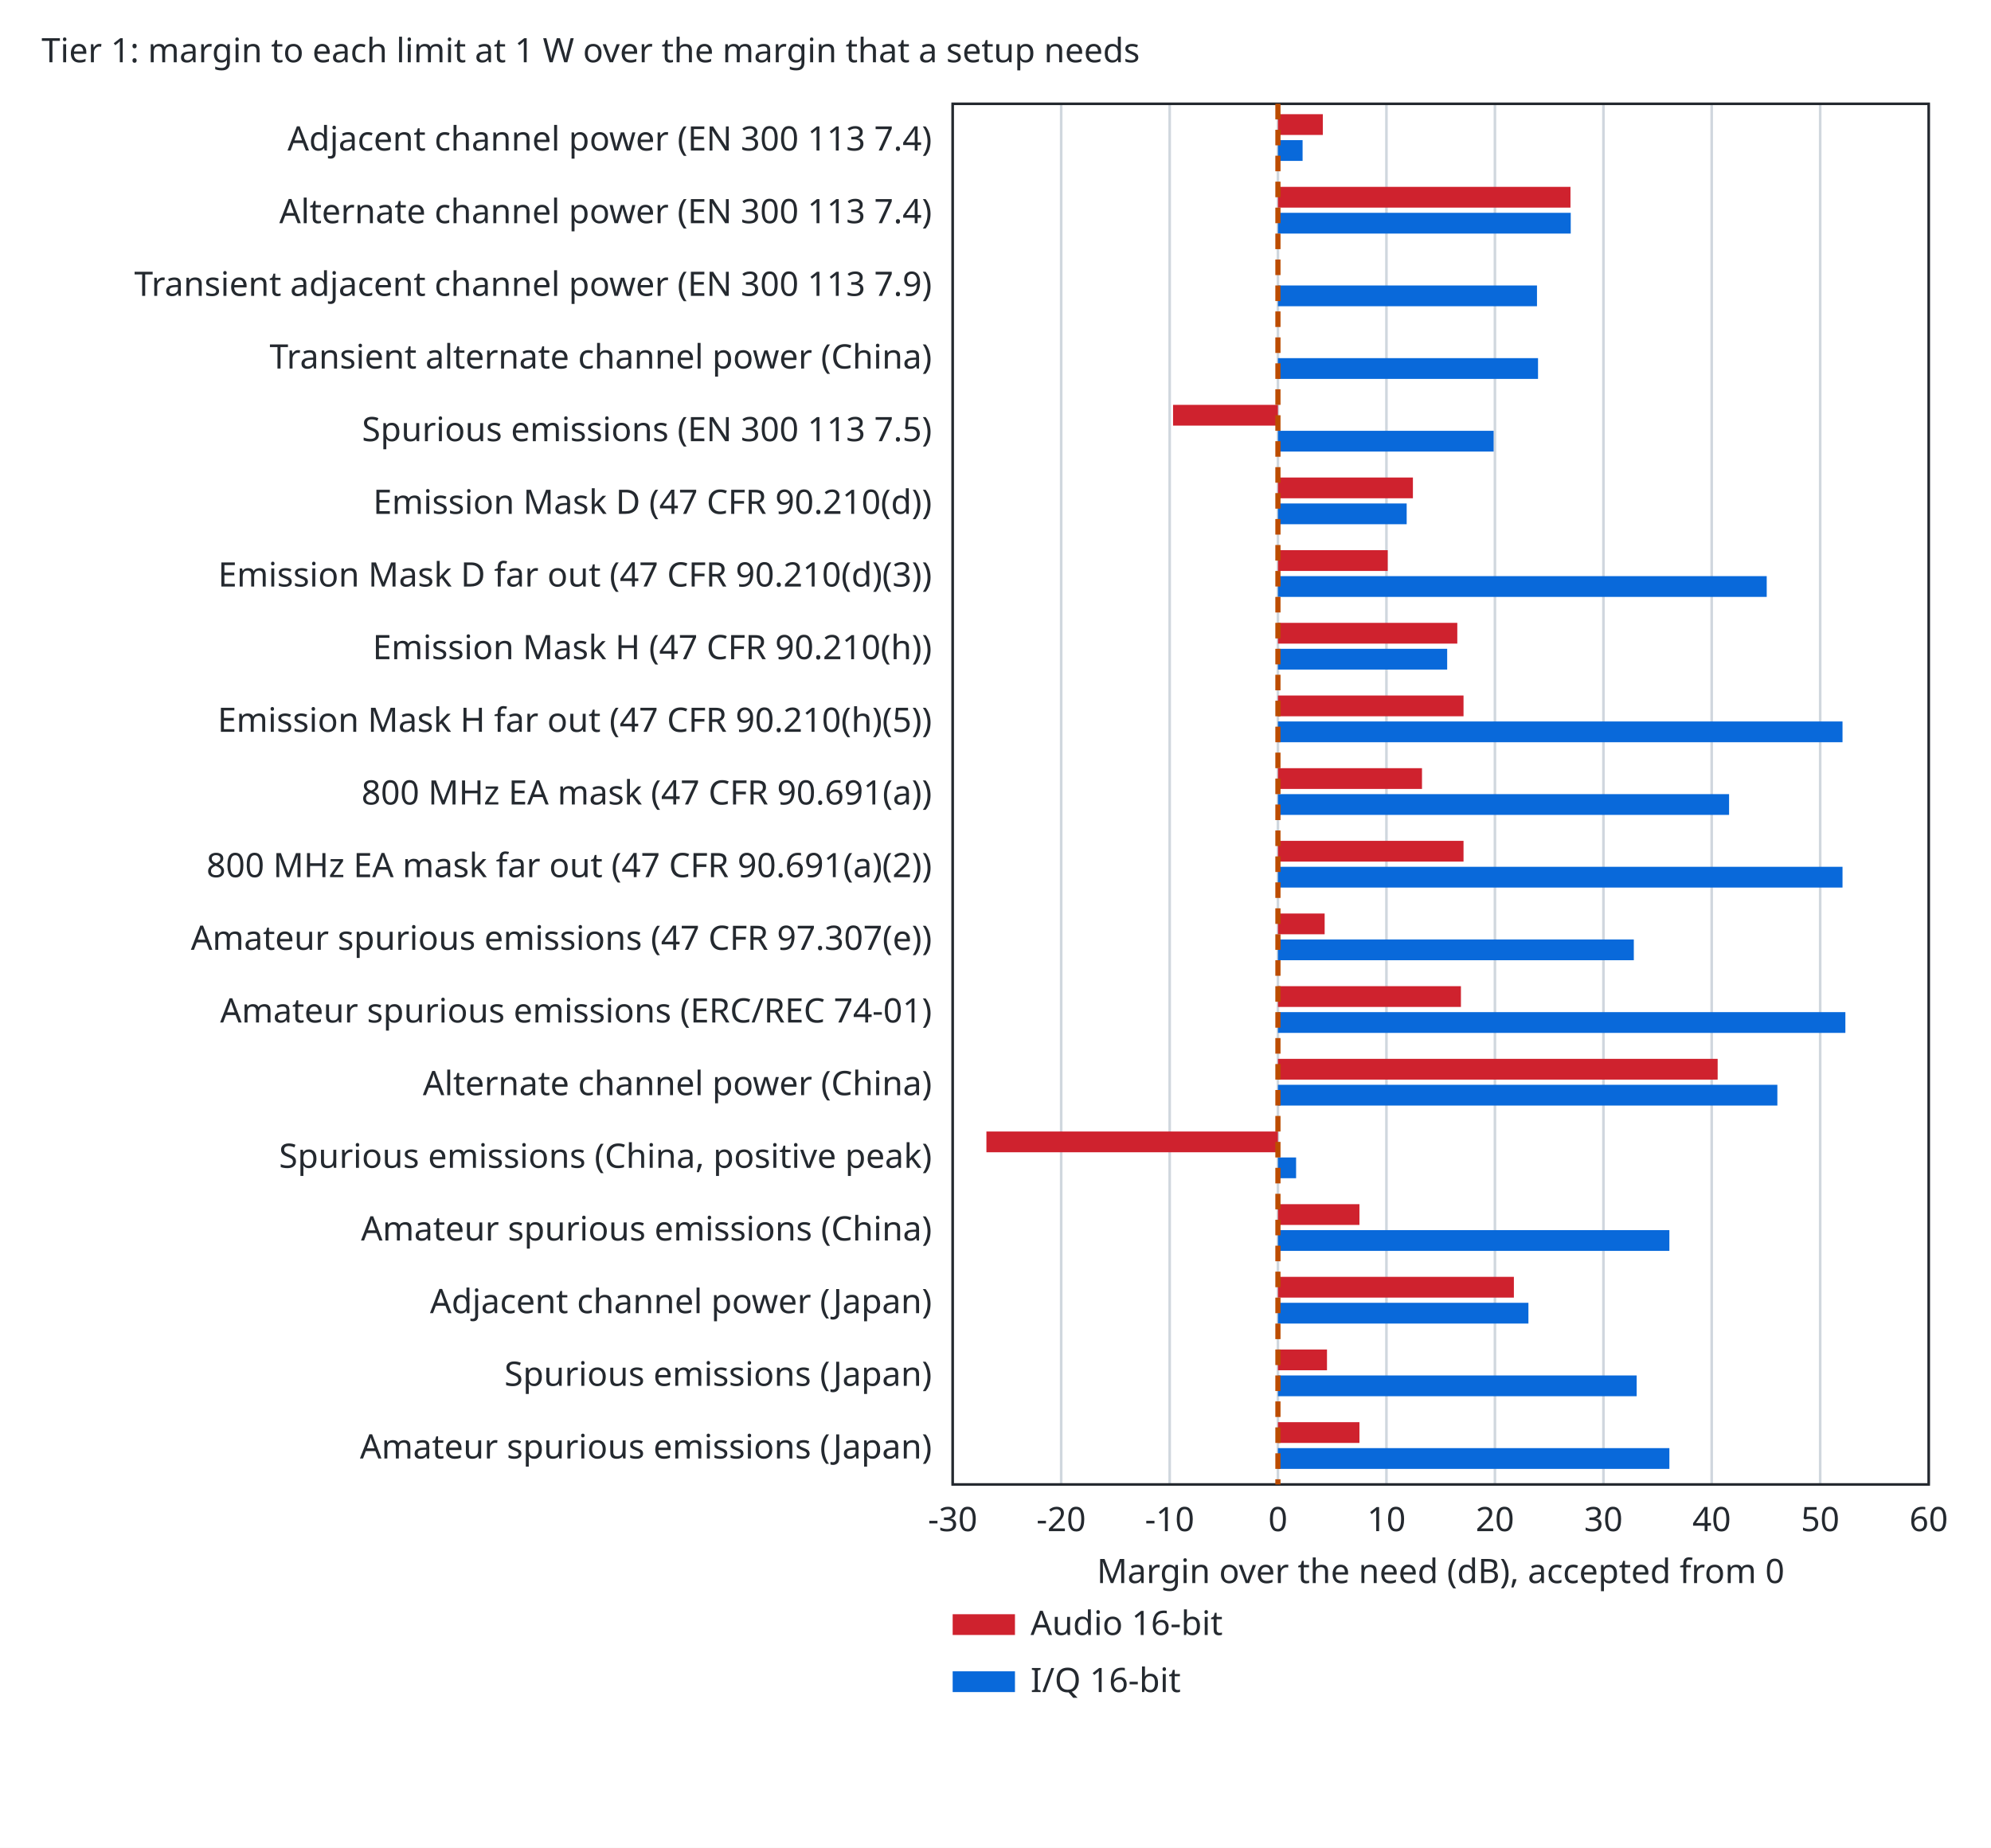
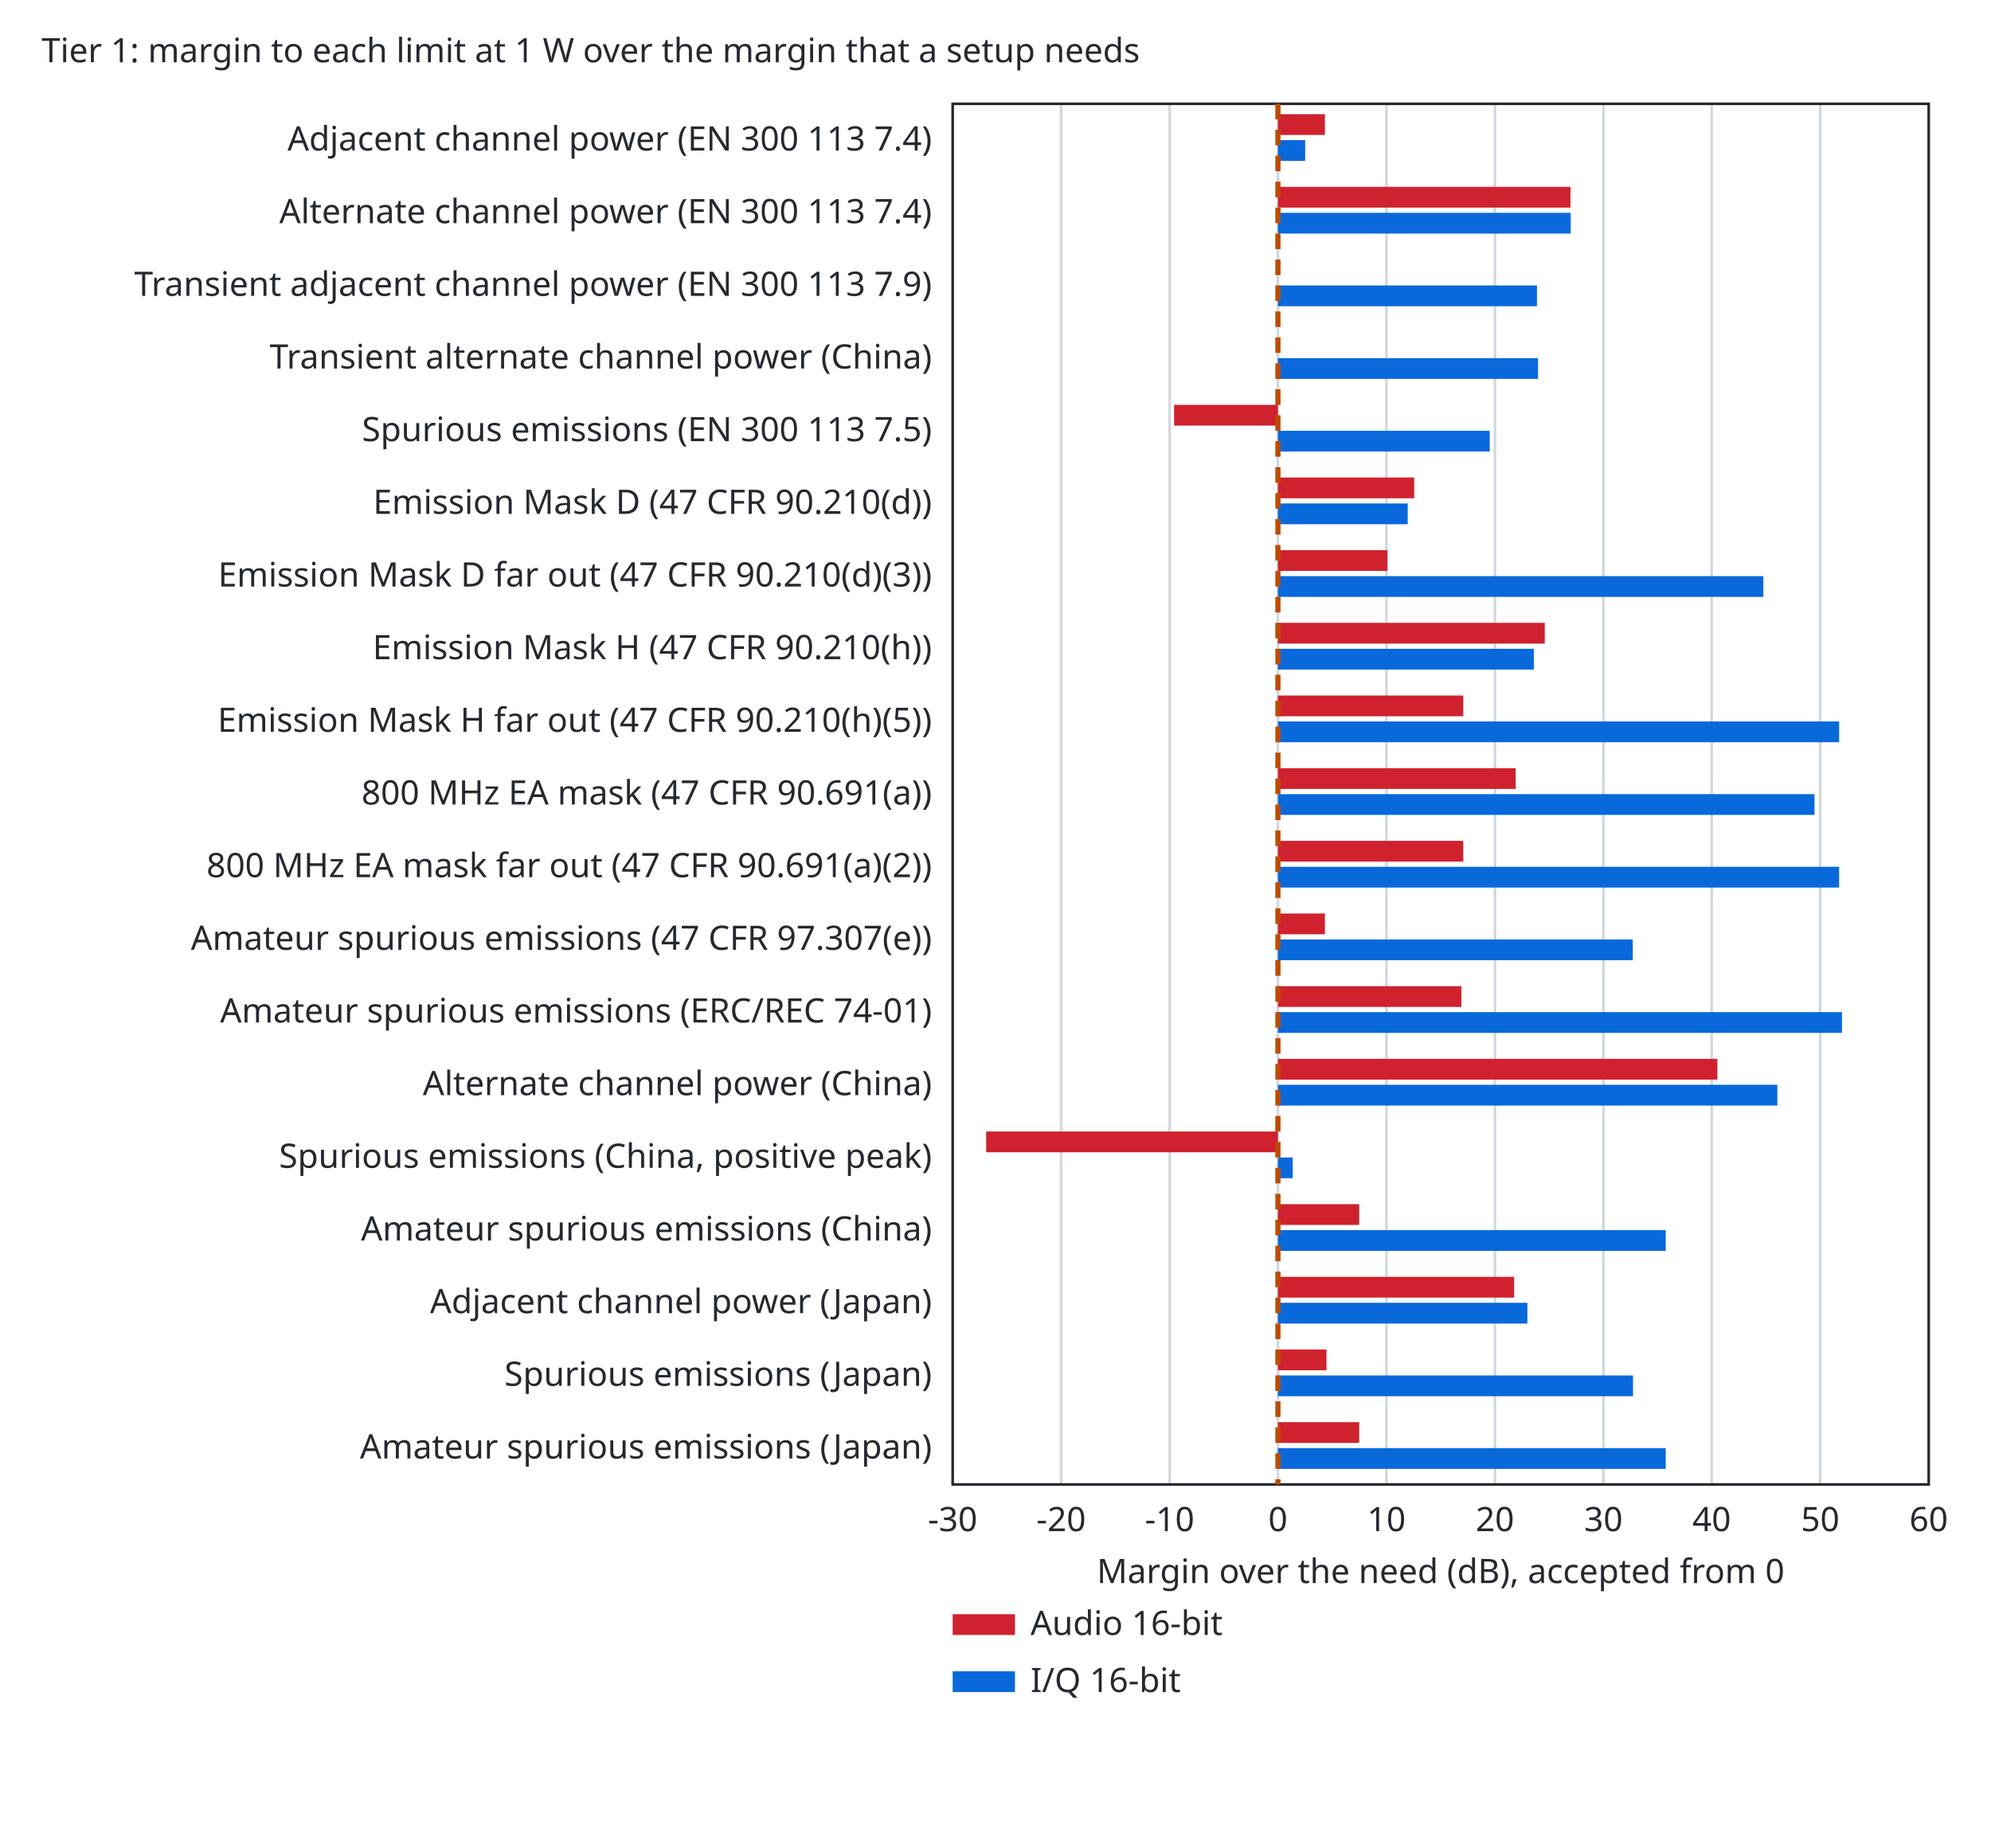
<svg xmlns="http://www.w3.org/2000/svg" width="767" height="712" viewBox="0 0 767 712">
  <style>text{font-family:sans-serif;font-size:13px;fill:#24292f}.bg{fill:#ffffff}.ax{stroke:#24292f;stroke-width:1;fill:none}.gr{stroke:#d0d7de;stroke-width:1}.mi{stroke:#eaeef2;stroke-width:1}.r0{stroke:#6e7781}.r1{stroke:#bc4c00}.r2{stroke:#8250df}.r3{stroke:#1a7f37}.r4{stroke:#9a6700}.s1{stroke:#cf222e}.s2{stroke:#0969da}.s3{stroke:#1a7f37}.s4{stroke:#9a6700}.f1{fill:#cf222e}.f2{fill:#0969da}.f3{fill:#1a7f37}.f4{fill:#9a6700}.l{fill:none;stroke-width:2}.p{fill:none;stroke-width:1.5}.e{fill:none;stroke-width:1;stroke-opacity:.25}@media (prefers-color-scheme:dark){text{fill:#e6edf3}.bg{fill:#0d1117}.ax{stroke:#8b949e}.gr{stroke:#30363d}.mi{stroke:#21262d}.r0{stroke:#8b949e}.r1{stroke:#f0883e}.r2{stroke:#d2a8ff}.r3{stroke:#3fb950}.r4{stroke:#d29922}.s1{stroke:#ff7b72}.s2{stroke:#58a6ff}.s3{stroke:#3fb950}.s4{stroke:#d29922}.f1{fill:#ff7b72}.f2{fill:#58a6ff}.f3{fill:#3fb950}.f4{fill:#d29922}}</style>
  <rect class="bg" width="100%" height="100%" />
  <text x="16" y="24">Tier 1: margin to each limit at 1 W over the margin that a setup needs</text>
  <line class="gr" x1="367.0" y1="572.0" x2="367.0" y2="40.0" />
  <text x="367.0" y="590.0" text-anchor="middle">-30</text>
  <line class="gr" x1="408.8" y1="572.0" x2="408.8" y2="40.0" />
  <text x="408.8" y="590.0" text-anchor="middle">-20</text>
  <line class="gr" x1="450.6" y1="572.0" x2="450.6" y2="40.0" />
  <text x="450.6" y="590.0" text-anchor="middle">-10</text>
  <line class="gr" x1="492.3" y1="572.0" x2="492.3" y2="40.0" />
  <text x="492.3" y="590.0" text-anchor="middle">0</text>
  <line class="gr" x1="534.1" y1="572.0" x2="534.1" y2="40.0" />
  <text x="534.1" y="590.0" text-anchor="middle">10</text>
  <line class="gr" x1="575.9" y1="572.0" x2="575.9" y2="40.0" />
  <text x="575.9" y="590.0" text-anchor="middle">20</text>
  <line class="gr" x1="617.7" y1="572.0" x2="617.7" y2="40.0" />
  <text x="617.7" y="590.0" text-anchor="middle">30</text>
  <line class="gr" x1="659.4" y1="572.0" x2="659.4" y2="40.0" />
  <text x="659.4" y="590.0" text-anchor="middle">40</text>
  <line class="gr" x1="701.2" y1="572.0" x2="701.2" y2="40.0" />
  <text x="701.2" y="590.0" text-anchor="middle">50</text>
  <line class="gr" x1="743.0" y1="572.0" x2="743.0" y2="40.0" />
  <text x="743.0" y="590.0" text-anchor="middle">60</text>
  <rect class="ax" x="367.0" y="40.0" width="376.0" height="532.0" />
  <text x="555.0" y="610.0" text-anchor="middle">Margin over the need (dB), accepted from 0</text>
  <text x="359.0" y="58.0" text-anchor="end">Adjacent channel power (EN 300 113 7.4)</text>
-   <rect class="f1" x="492.3" y="44.0" width="17.3" height="8" />
-   <rect class="f2" x="492.3" y="54.0" width="9.5" height="8" />
+   <rect class="f1" x="492.3" y="44.0" width="18.1" height="8" />
+   <rect class="f2" x="492.3" y="54.0" width="10.5" height="8" />
  <text x="359.0" y="86.0" text-anchor="end">Alternate channel power (EN 300 113 7.4)</text>
  <rect class="f1" x="492.3" y="72.0" width="112.7" height="8" />
  <rect class="f2" x="492.3" y="82.0" width="112.8" height="8" />
  <text x="359.0" y="114.0" text-anchor="end">Transient adjacent channel power (EN 300 113 7.9)</text>
  <rect class="f2" x="492.3" y="110.0" width="99.8" height="8" />
  <text x="359.0" y="142.0" text-anchor="end">Transient alternate channel power (China)</text>
  <rect class="f2" x="492.3" y="138.0" width="100.2" height="8" />
  <text x="359.0" y="170.0" text-anchor="end">Spurious emissions (EN 300 113 7.5)</text>
-   <rect class="f1" x="451.9" y="156.0" width="40.4" height="8" />
-   <rect class="f2" x="492.3" y="166.0" width="83.1" height="8" />
+   <rect class="f1" x="452.3" y="156.0" width="40.0" height="8" />
+   <rect class="f2" x="492.3" y="166.0" width="81.6" height="8" />
  <text x="359.0" y="198.0" text-anchor="end">Emission Mask D (47 CFR 90.210(d))</text>
-   <rect class="f1" x="492.3" y="184.0" width="52.0" height="8" />
-   <rect class="f2" x="492.3" y="194.0" width="49.6" height="8" />
+   <rect class="f1" x="492.3" y="184.0" width="52.5" height="8" />
+   <rect class="f2" x="492.3" y="194.0" width="50.0" height="8" />
  <text x="359.0" y="226.0" text-anchor="end">Emission Mask D far out (47 CFR 90.210(d)(3))</text>
-   <rect class="f1" x="492.3" y="212.0" width="42.3" height="8" />
-   <rect class="f2" x="492.3" y="222.0" width="188.3" height="8" />
+   <rect class="f1" x="492.3" y="212.0" width="42.2" height="8" />
+   <rect class="f2" x="492.3" y="222.0" width="187.0" height="8" />
  <text x="359.0" y="254.0" text-anchor="end">Emission Mask H (47 CFR 90.210(h))</text>
-   <rect class="f1" x="492.3" y="240.0" width="69.1" height="8" />
-   <rect class="f2" x="492.3" y="250.0" width="65.2" height="8" />
+   <rect class="f1" x="492.3" y="240.0" width="102.8" height="8" />
+   <rect class="f2" x="492.3" y="250.0" width="98.6" height="8" />
  <text x="359.0" y="282.0" text-anchor="end">Emission Mask H far out (47 CFR 90.210(h)(5))</text>
-   <rect class="f1" x="492.3" y="268.0" width="71.5" height="8" />
-   <rect class="f2" x="492.3" y="278.0" width="217.5" height="8" />
+   <rect class="f1" x="492.3" y="268.0" width="71.4" height="8" />
+   <rect class="f2" x="492.3" y="278.0" width="216.2" height="8" />
  <text x="359.0" y="310.0" text-anchor="end">800 MHz EA mask (47 CFR 90.691(a))</text>
-   <rect class="f1" x="492.3" y="296.0" width="55.5" height="8" />
-   <rect class="f2" x="492.3" y="306.0" width="173.8" height="8" />
+   <rect class="f1" x="492.3" y="296.0" width="91.6" height="8" />
+   <rect class="f2" x="492.3" y="306.0" width="206.7" height="8" />
  <text x="359.0" y="338.0" text-anchor="end">800 MHz EA mask far out (47 CFR 90.691(a)(2))</text>
-   <rect class="f1" x="492.3" y="324.0" width="71.5" height="8" />
-   <rect class="f2" x="492.3" y="334.0" width="217.5" height="8" />
+   <rect class="f1" x="492.3" y="324.0" width="71.4" height="8" />
+   <rect class="f2" x="492.3" y="334.0" width="216.2" height="8" />
  <text x="359.0" y="366.0" text-anchor="end">Amateur spurious emissions (47 CFR 97.307(e))</text>
-   <rect class="f1" x="492.3" y="352.0" width="18.0" height="8" />
-   <rect class="f2" x="492.3" y="362.0" width="137.1" height="8" />
+   <rect class="f1" x="492.3" y="352.0" width="18.1" height="8" />
+   <rect class="f2" x="492.3" y="362.0" width="136.7" height="8" />
  <text x="359.0" y="394.0" text-anchor="end">Amateur spurious emissions (ERC/REC 74-01)</text>
-   <rect class="f1" x="492.3" y="380.0" width="70.5" height="8" />
-   <rect class="f2" x="492.3" y="390.0" width="218.6" height="8" />
+   <rect class="f1" x="492.3" y="380.0" width="70.7" height="8" />
+   <rect class="f2" x="492.3" y="390.0" width="217.3" height="8" />
  <text x="359.0" y="422.0" text-anchor="end">Alternate channel power (China)</text>
-   <rect class="f1" x="492.3" y="408.0" width="169.4" height="8" />
+   <rect class="f1" x="492.3" y="408.0" width="169.3" height="8" />
  <rect class="f2" x="492.3" y="418.0" width="192.4" height="8" />
  <text x="359.0" y="450.0" text-anchor="end">Spurious emissions (China, positive peak)</text>
-   <rect class="f1" x="380.0" y="436.0" width="112.3" height="8" />
-   <rect class="f2" x="492.3" y="446.0" width="7.0" height="8" />
+   <rect class="f1" x="379.9" y="436.0" width="112.4" height="8" />
+   <rect class="f2" x="492.3" y="446.0" width="5.7" height="8" />
  <text x="359.0" y="478.0" text-anchor="end">Amateur spurious emissions (China)</text>
-   <rect class="f1" x="492.3" y="464.0" width="31.4" height="8" />
-   <rect class="f2" x="492.3" y="474.0" width="150.8" height="8" />
+   <rect class="f1" x="492.3" y="464.0" width="31.3" height="8" />
+   <rect class="f2" x="492.3" y="474.0" width="149.4" height="8" />
  <text x="359.0" y="506.0" text-anchor="end">Adjacent channel power (Japan)</text>
-   <rect class="f1" x="492.3" y="492.0" width="90.9" height="8" />
-   <rect class="f2" x="492.3" y="502.0" width="96.5" height="8" />
+   <rect class="f1" x="492.3" y="492.0" width="91.0" height="8" />
+   <rect class="f2" x="492.3" y="502.0" width="96.1" height="8" />
  <text x="359.0" y="534.0" text-anchor="end">Spurious emissions (Japan)</text>
-   <rect class="f1" x="492.3" y="520.0" width="18.9" height="8" />
-   <rect class="f2" x="492.3" y="530.0" width="138.2" height="8" />
+   <rect class="f1" x="492.3" y="520.0" width="18.7" height="8" />
+   <rect class="f2" x="492.3" y="530.0" width="136.8" height="8" />
  <text x="359.0" y="562.0" text-anchor="end">Amateur spurious emissions (Japan)</text>
-   <rect class="f1" x="492.3" y="548.0" width="31.4" height="8" />
-   <rect class="f2" x="492.3" y="558.0" width="150.8" height="8" />
+   <rect class="f1" x="492.3" y="548.0" width="31.3" height="8" />
+   <rect class="f2" x="492.3" y="558.0" width="149.4" height="8" />
  <line class="l r1" stroke-dasharray="6 4" x1="492.3" y1="40.0" x2="492.3" y2="572.0" />
  <rect class="f1" x="367.0" y="622.0" width="24" height="8" />
  <text x="397.0" y="630.0">Audio 16-bit</text>
  <rect class="f2" x="367.0" y="644.0" width="24" height="8" />
  <text x="397.0" y="652.0">I/Q 16-bit</text>
</svg>
